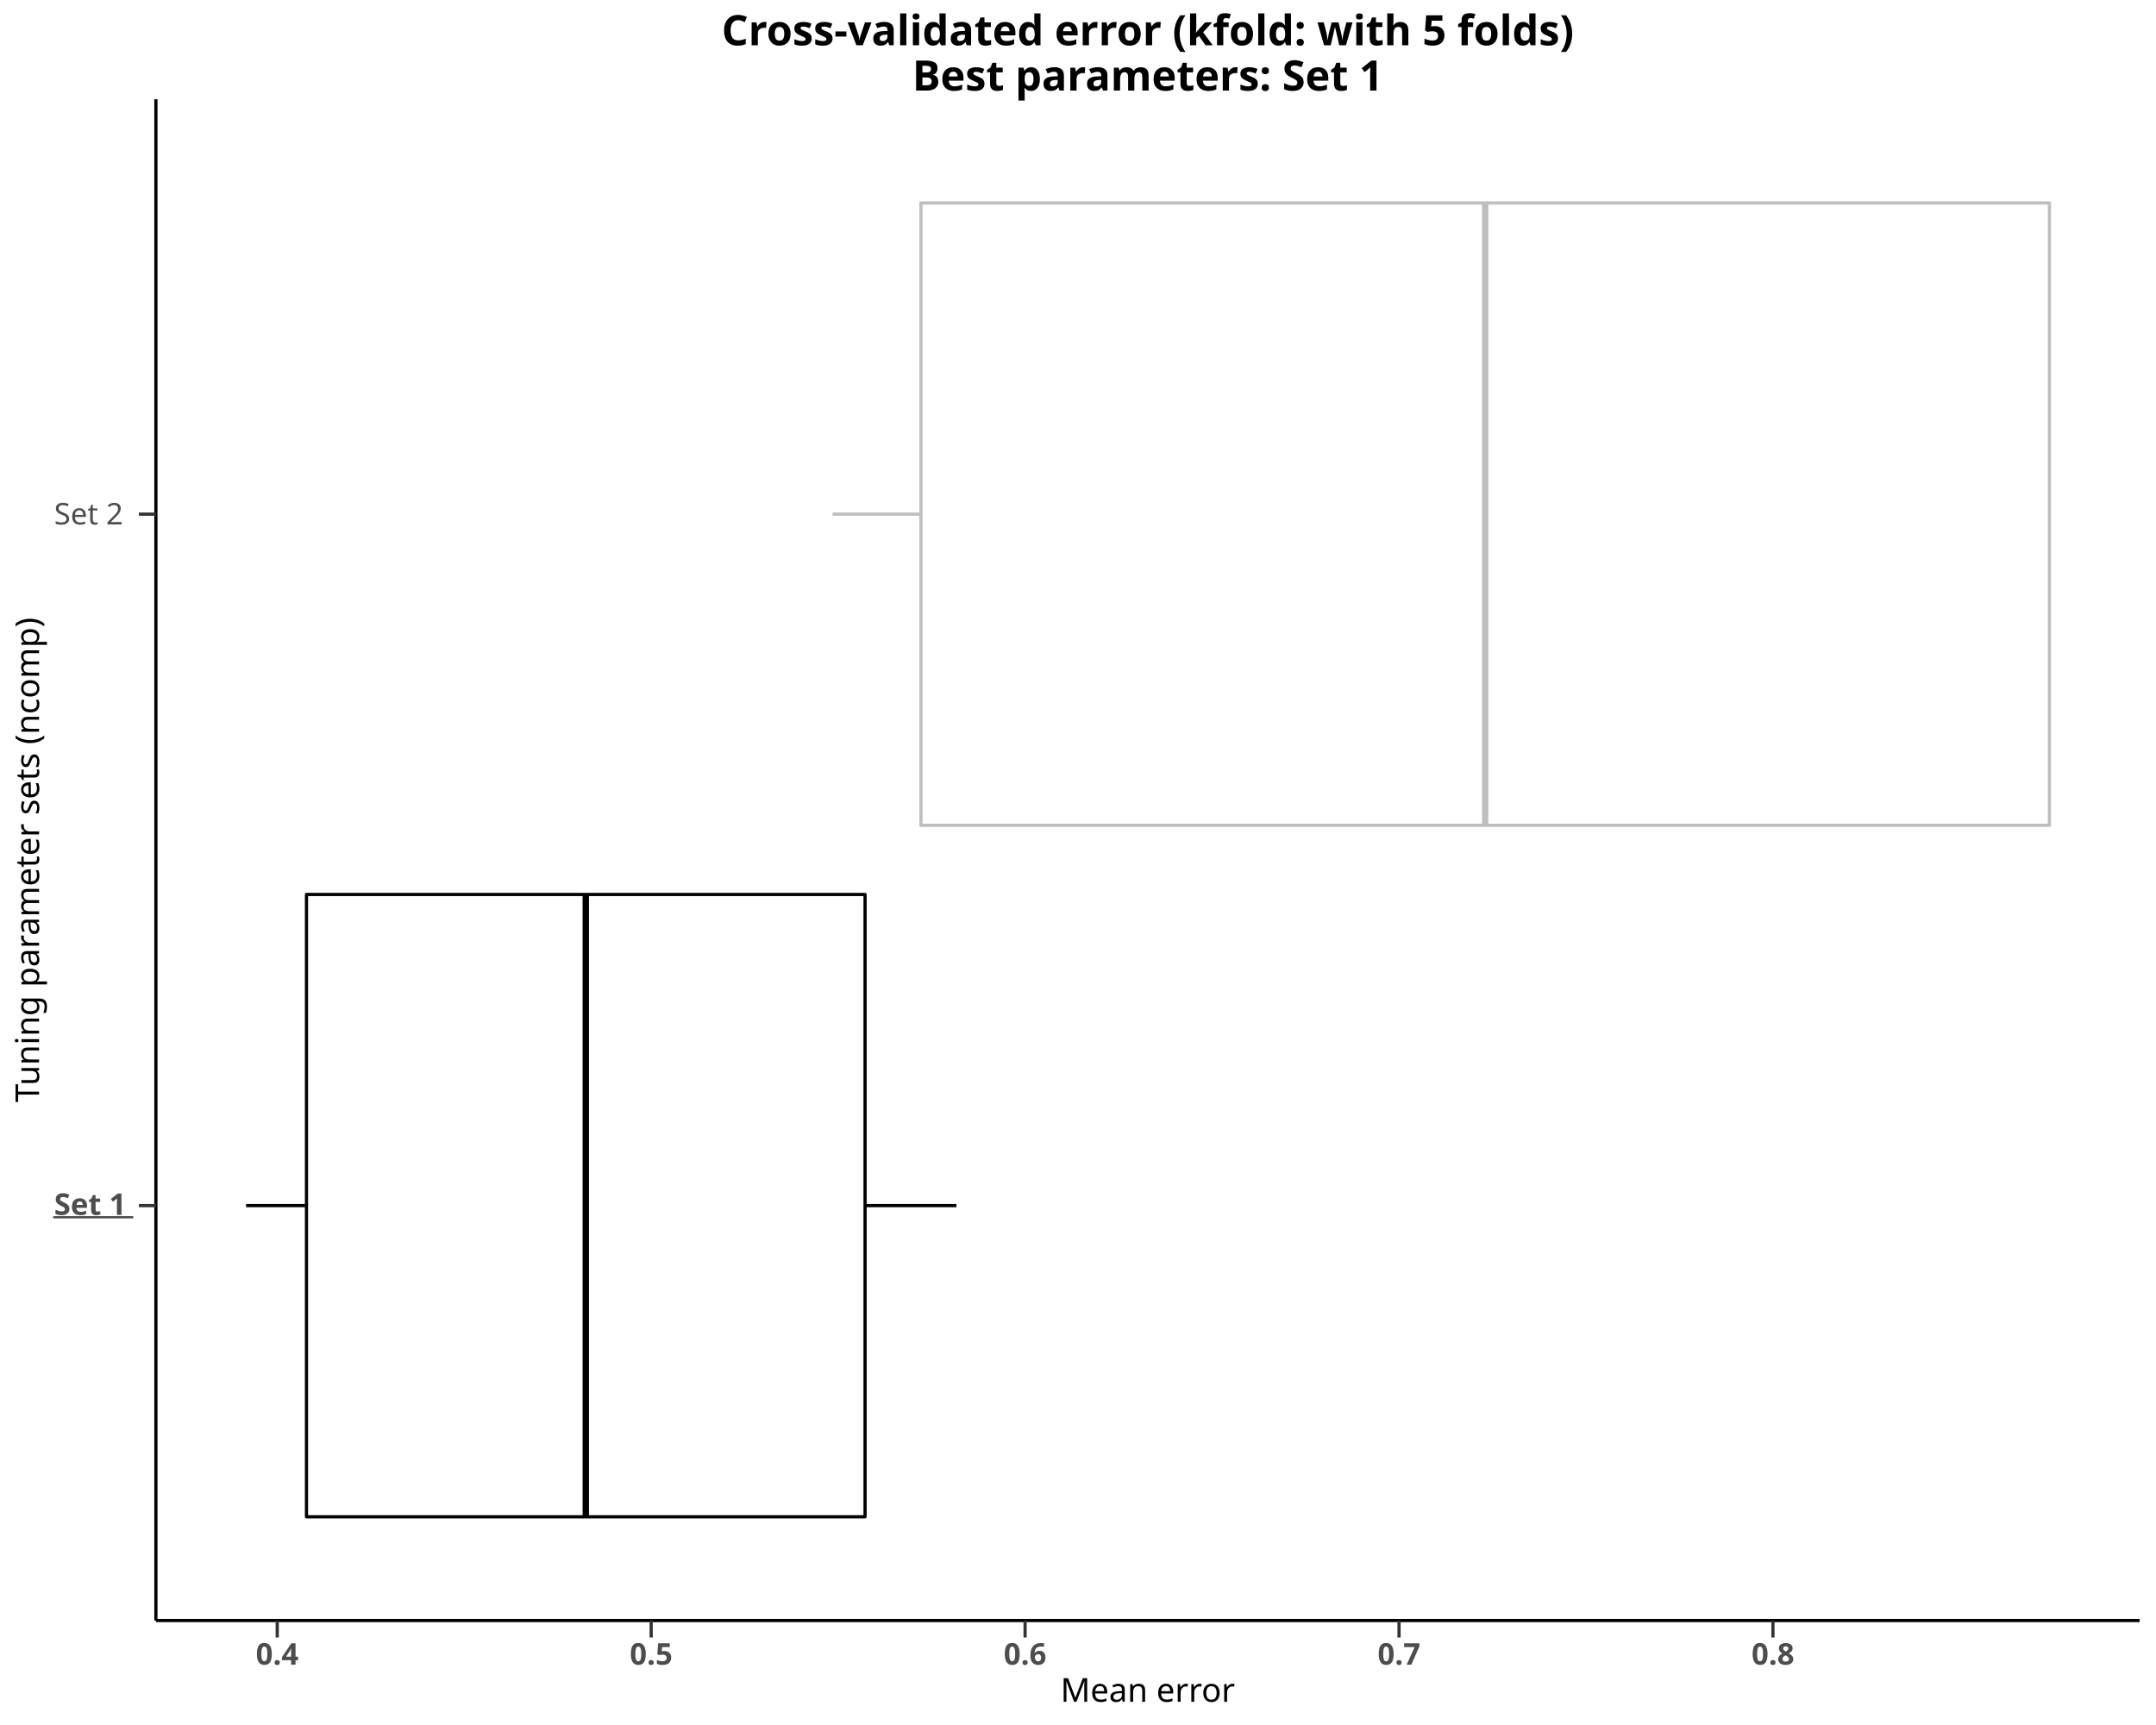
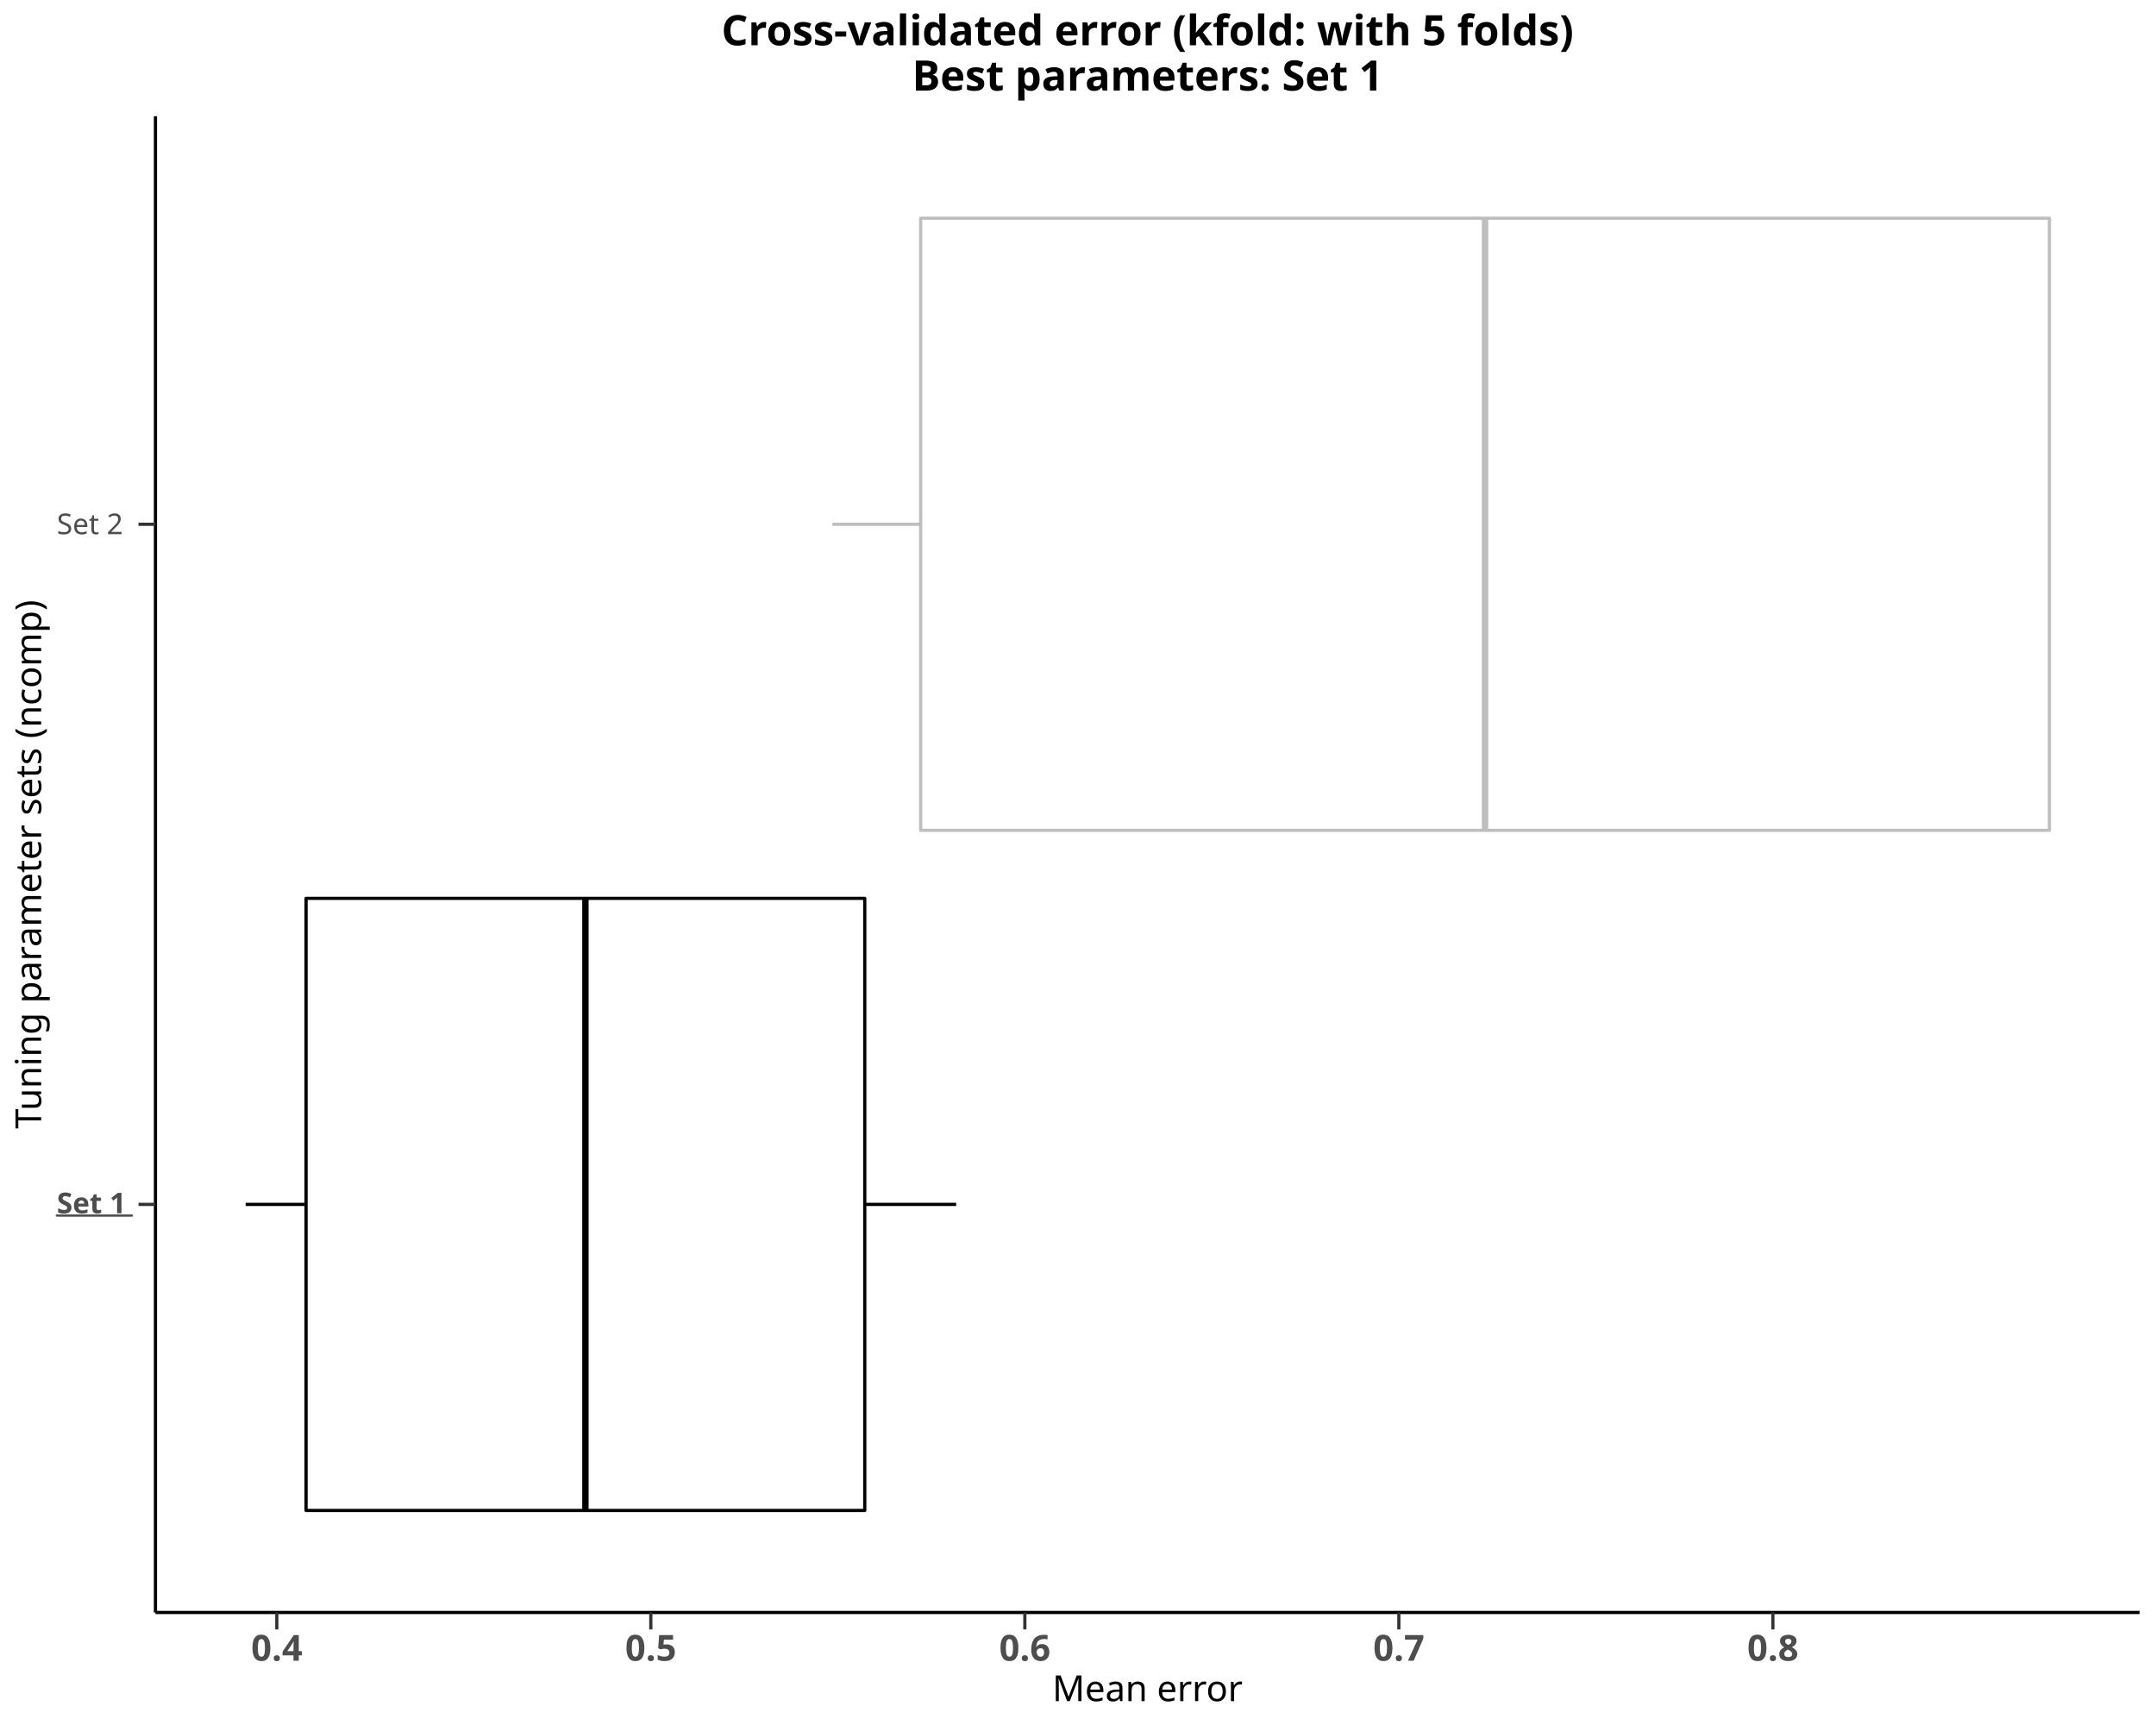
<svg xmlns="http://www.w3.org/2000/svg" class="svglite" data-engine-version="2.0" width="720.00pt" height="576.00pt" viewBox="0 0 720.00 576.00">
  <defs>
    <style type="text/css">
    .svglite line, .svglite polyline, .svglite polygon, .svglite path, .svglite rect, .svglite circle {
      fill: none;
      stroke: #000000;
      stroke-linecap: round;
      stroke-linejoin: round;
      stroke-miterlimit: 10.00;
    }
  </style>
  </defs>
  <rect width="100%" height="100%" style="stroke: none; fill: #FFFFFF;" />
  <defs>
    <clipPath id="cpMC4wMHw3MjAuMDB8MC4wMHw1NzYuMDA=">
      <rect x="0.00" y="0.00" width="720.00" height="576.00" />
    </clipPath>
  </defs>
  <g clip-path="url(#cpMC4wMHw3MjAuMDB8MC4wMHw1NzYuMDA=)">
    <rect x="0.00" y="0.00" width="720.00" height="576.00" style="stroke-width: 1.07; stroke: #FFFFFF; fill: #FFFFFF;" />
  </g>
  <defs>
-     <clipPath id="cpNTIuMDZ8NzE0LjUyfDMzLjE0fDU0MS4xMQ==">
-       <rect x="52.06" y="33.14" width="662.46" height="507.97" />
+     <clipPath id="cpNTEuOTF8NzE0LjUyfDM4LjgxfDUzOC40Mg==">
+       <rect x="51.91" y="38.81" width="662.61" height="499.61" />
    </clipPath>
  </defs>
-   <g clip-path="url(#cpNTIuMDZ8NzE0LjUyfDMzLjE0fDU0MS4xMQ==)">
-     <rect x="52.06" y="33.14" width="662.46" height="507.97" style="stroke-width: 1.07; stroke: none; fill: #FFFFFF;" />
-     <line x1="288.89" y1="402.57" x2="319.40" y2="402.57" style="stroke-width: 1.07; stroke-linecap: butt;" />
-     <line x1="102.35" y1="402.57" x2="82.18" y2="402.57" style="stroke-width: 1.07; stroke-linecap: butt;" />
-     <polygon points="288.89,506.47 102.35,506.47 102.35,298.67 288.89,298.67 288.89,506.47 " style="stroke-width: 1.07; fill: #FFFFFF;" />
-     <line x1="195.62" y1="506.47" x2="195.62" y2="298.67" style="stroke-width: 2.13; stroke-linecap: butt;" />
-     <line x1="684.41" y1="171.68" x2="674.04" y2="171.68" style="stroke-width: 1.07; stroke: #BEBEBE; stroke-linecap: butt;" />
-     <line x1="307.55" y1="171.68" x2="278.03" y2="171.68" style="stroke-width: 1.07; stroke: #BEBEBE; stroke-linecap: butt;" />
-     <polygon points="684.41,275.58 307.55,275.58 307.55,67.77 684.41,67.77 684.41,275.58 " style="stroke-width: 1.07; stroke: #BEBEBE; fill: #FFFFFF;" />
-     <line x1="495.98" y1="275.58" x2="495.98" y2="67.77" style="stroke-width: 2.13; stroke: #BEBEBE; stroke-linecap: butt;" />
+   <g clip-path="url(#cpNTEuOTF8NzE0LjUyfDM4LjgxfDUzOC40Mg==)">
+     <rect x="51.91" y="38.81" width="662.61" height="499.61" style="stroke-width: 1.07; stroke: none; fill: #FFFFFF;" />
+     <line x1="288.79" y1="402.16" x2="319.32" y2="402.16" style="stroke-width: 1.07; stroke-linecap: butt;" />
+     <line x1="102.21" y1="402.16" x2="82.03" y2="402.16" style="stroke-width: 1.07; stroke-linecap: butt;" />
+     <polygon points="288.79,504.36 102.21,504.36 102.21,299.97 288.79,299.97 288.79,504.36 " style="stroke-width: 1.07; fill: #FFFFFF;" />
+     <line x1="195.50" y1="504.36" x2="195.50" y2="299.97" style="stroke-width: 2.13; stroke-linecap: butt;" />
+     <line x1="684.40" y1="175.07" x2="674.03" y2="175.07" style="stroke-width: 1.07; stroke: #BEBEBE; stroke-linecap: butt;" />
+     <line x1="307.46" y1="175.07" x2="277.94" y2="175.07" style="stroke-width: 1.07; stroke: #BEBEBE; stroke-linecap: butt;" />
+     <polygon points="684.40,277.26 307.46,277.26 307.46,72.87 684.40,72.87 684.40,277.26 " style="stroke-width: 1.07; stroke: #BEBEBE; fill: #FFFFFF;" />
+     <line x1="495.93" y1="277.26" x2="495.93" y2="72.87" style="stroke-width: 2.13; stroke: #BEBEBE; stroke-linecap: butt;" />
  </g>
  <g clip-path="url(#cpMC4wMHw3MjAuMDB8MC4wMHw1NzYuMDA=)">
-     <polyline points="52.06,541.11 52.06,33.14 " style="stroke-width: 1.07; stroke-linecap: butt;" />
-     <text x="18.07" y="405.67" style="font-size: 10.00px; font-weight: bold; fill: #4D4D4D; font-family: sans;" textLength="26.13px" lengthAdjust="spacingAndGlyphs">Set  1</text>
-     <polyline points="18.07,406.46 44.20,406.46 " style="stroke-width: 0.75; stroke: #4D4D4D;" />
-     <text x="18.07" y="175.12" style="font-size: 10.00px; fill: #4D4D4D; font-family: sans;" textLength="26.13px" lengthAdjust="spacingAndGlyphs">Set  2</text>
-     <polyline points="46.39,402.57 52.06,402.57 " style="stroke-width: 1.07; stroke: #333333; stroke-linecap: butt;" />
-     <polyline points="46.39,171.68 52.06,171.68 " style="stroke-width: 1.07; stroke: #333333; stroke-linecap: butt;" />
-     <polyline points="52.06,541.11 714.52,541.11 " style="stroke-width: 1.07; stroke-linecap: butt;" />
-     <polyline points="92.58,546.78 92.58,541.11 " style="stroke-width: 1.07; stroke: #333333; stroke-linecap: butt;" />
-     <polyline points="217.46,546.78 217.46,541.11 " style="stroke-width: 1.07; stroke: #333333; stroke-linecap: butt;" />
-     <polyline points="342.33,546.78 342.33,541.11 " style="stroke-width: 1.07; stroke: #333333; stroke-linecap: butt;" />
-     <polyline points="467.21,546.78 467.21,541.11 " style="stroke-width: 1.07; stroke: #333333; stroke-linecap: butt;" />
-     <polyline points="592.08,546.78 592.08,541.11 " style="stroke-width: 1.07; stroke: #333333; stroke-linecap: butt;" />
-     <text x="92.58" y="555.85" text-anchor="middle" style="font-size: 10.00px; font-weight: bold; fill: #4D4D4D; font-family: sans;" textLength="13.90px" lengthAdjust="spacingAndGlyphs">0.4</text>
-     <text x="217.46" y="555.85" text-anchor="middle" style="font-size: 10.00px; font-weight: bold; fill: #4D4D4D; font-family: sans;" textLength="13.90px" lengthAdjust="spacingAndGlyphs">0.5</text>
-     <text x="342.33" y="555.85" text-anchor="middle" style="font-size: 10.00px; font-weight: bold; fill: #4D4D4D; font-family: sans;" textLength="13.90px" lengthAdjust="spacingAndGlyphs">0.6</text>
-     <text x="467.21" y="555.85" text-anchor="middle" style="font-size: 10.00px; font-weight: bold; fill: #4D4D4D; font-family: sans;" textLength="13.90px" lengthAdjust="spacingAndGlyphs">0.7</text>
-     <text x="592.08" y="555.85" text-anchor="middle" style="font-size: 10.00px; font-weight: bold; fill: #4D4D4D; font-family: sans;" textLength="13.90px" lengthAdjust="spacingAndGlyphs">0.8</text>
-     <text x="383.29" y="568.24" text-anchor="middle" style="font-size: 11.00px; font-family: sans;" textLength="53.80px" lengthAdjust="spacingAndGlyphs">Mean error</text>
-     <text transform="translate(13.05,287.12) rotate(-90)" text-anchor="middle" style="font-size: 11.00px; font-family: sans;" textLength="153.48px" lengthAdjust="spacingAndGlyphs">Tuning parameter sets (ncomp)</text>
-     <text x="383.29" y="15.11" text-anchor="middle" style="font-size: 14.00px; font-weight: bold; font-family: sans;" textLength="251.34px" lengthAdjust="spacingAndGlyphs">Cross-validated error (kfold: with 5 folds)</text>
-     <text x="383.29" y="30.23" text-anchor="middle" style="font-size: 14.00px; font-weight: bold; font-family: sans;" textLength="147.09px" lengthAdjust="spacingAndGlyphs">Best parameters: Set  1</text>
+     <polyline points="51.91,538.42 51.91,38.81 " style="stroke-width: 1.07; stroke-linecap: butt;" />
+     <text x="18.97" y="405.14" style="font-size: 9.60px; font-weight: bold; fill: #4D4D4D; font-family: sans;" textLength="25.08px" lengthAdjust="spacingAndGlyphs">Set  1</text>
+     <polyline points="18.97,405.89 44.05,405.89 " style="stroke-width: 0.75; stroke: #4D4D4D;" />
+     <text x="18.97" y="178.37" style="font-size: 9.60px; fill: #4D4D4D; font-family: sans;" textLength="25.08px" lengthAdjust="spacingAndGlyphs">Set  2</text>
+     <polyline points="46.25,402.16 51.91,402.16 " style="stroke-width: 1.07; stroke: #333333; stroke-linecap: butt;" />
+     <polyline points="46.25,175.07 51.91,175.07 " style="stroke-width: 1.07; stroke: #333333; stroke-linecap: butt;" />
+     <polyline points="51.91,538.42 714.52,538.42 " style="stroke-width: 1.07; stroke-linecap: butt;" />
+     <polyline points="92.44,544.09 92.44,538.42 " style="stroke-width: 1.07; stroke: #333333; stroke-linecap: butt;" />
+     <polyline points="217.34,544.09 217.34,538.42 " style="stroke-width: 1.07; stroke: #333333; stroke-linecap: butt;" />
+     <polyline points="342.25,544.09 342.25,538.42 " style="stroke-width: 1.07; stroke: #333333; stroke-linecap: butt;" />
+     <polyline points="467.15,544.09 467.15,538.42 " style="stroke-width: 1.07; stroke: #333333; stroke-linecap: butt;" />
+     <polyline points="592.06,544.09 592.06,538.42 " style="stroke-width: 1.07; stroke: #333333; stroke-linecap: butt;" />
+     <text x="92.44" y="554.54" text-anchor="middle" style="font-size: 12.00px; font-weight: bold; fill: #4D4D4D; font-family: sans;" textLength="16.68px" lengthAdjust="spacingAndGlyphs">0.4</text>
+     <text x="217.34" y="554.54" text-anchor="middle" style="font-size: 12.00px; font-weight: bold; fill: #4D4D4D; font-family: sans;" textLength="16.68px" lengthAdjust="spacingAndGlyphs">0.5</text>
+     <text x="342.25" y="554.54" text-anchor="middle" style="font-size: 12.00px; font-weight: bold; fill: #4D4D4D; font-family: sans;" textLength="16.68px" lengthAdjust="spacingAndGlyphs">0.6</text>
+     <text x="467.15" y="554.54" text-anchor="middle" style="font-size: 12.00px; font-weight: bold; fill: #4D4D4D; font-family: sans;" textLength="16.68px" lengthAdjust="spacingAndGlyphs">0.7</text>
+     <text x="592.06" y="554.54" text-anchor="middle" style="font-size: 12.00px; font-weight: bold; fill: #4D4D4D; font-family: sans;" textLength="16.68px" lengthAdjust="spacingAndGlyphs">0.8</text>
+     <text x="383.22" y="568.03" text-anchor="middle" style="font-size: 12.00px; font-family: sans;" textLength="58.69px" lengthAdjust="spacingAndGlyphs">Mean error</text>
+     <text transform="translate(13.74,288.62) rotate(-90)" text-anchor="middle" style="font-size: 12.00px; font-family: sans;" textLength="167.43px" lengthAdjust="spacingAndGlyphs">Tuning parameter sets (ncomp)</text>
+     <text x="383.22" y="15.11" text-anchor="middle" style="font-size: 14.00px; font-weight: bold; font-family: sans;" textLength="251.34px" lengthAdjust="spacingAndGlyphs">Cross-validated error (kfold: with 5 folds)</text>
+     <text x="383.22" y="30.23" text-anchor="middle" style="font-size: 14.00px; font-weight: bold; font-family: sans;" textLength="147.09px" lengthAdjust="spacingAndGlyphs">Best parameters: Set  1</text>
  </g>
</svg>
